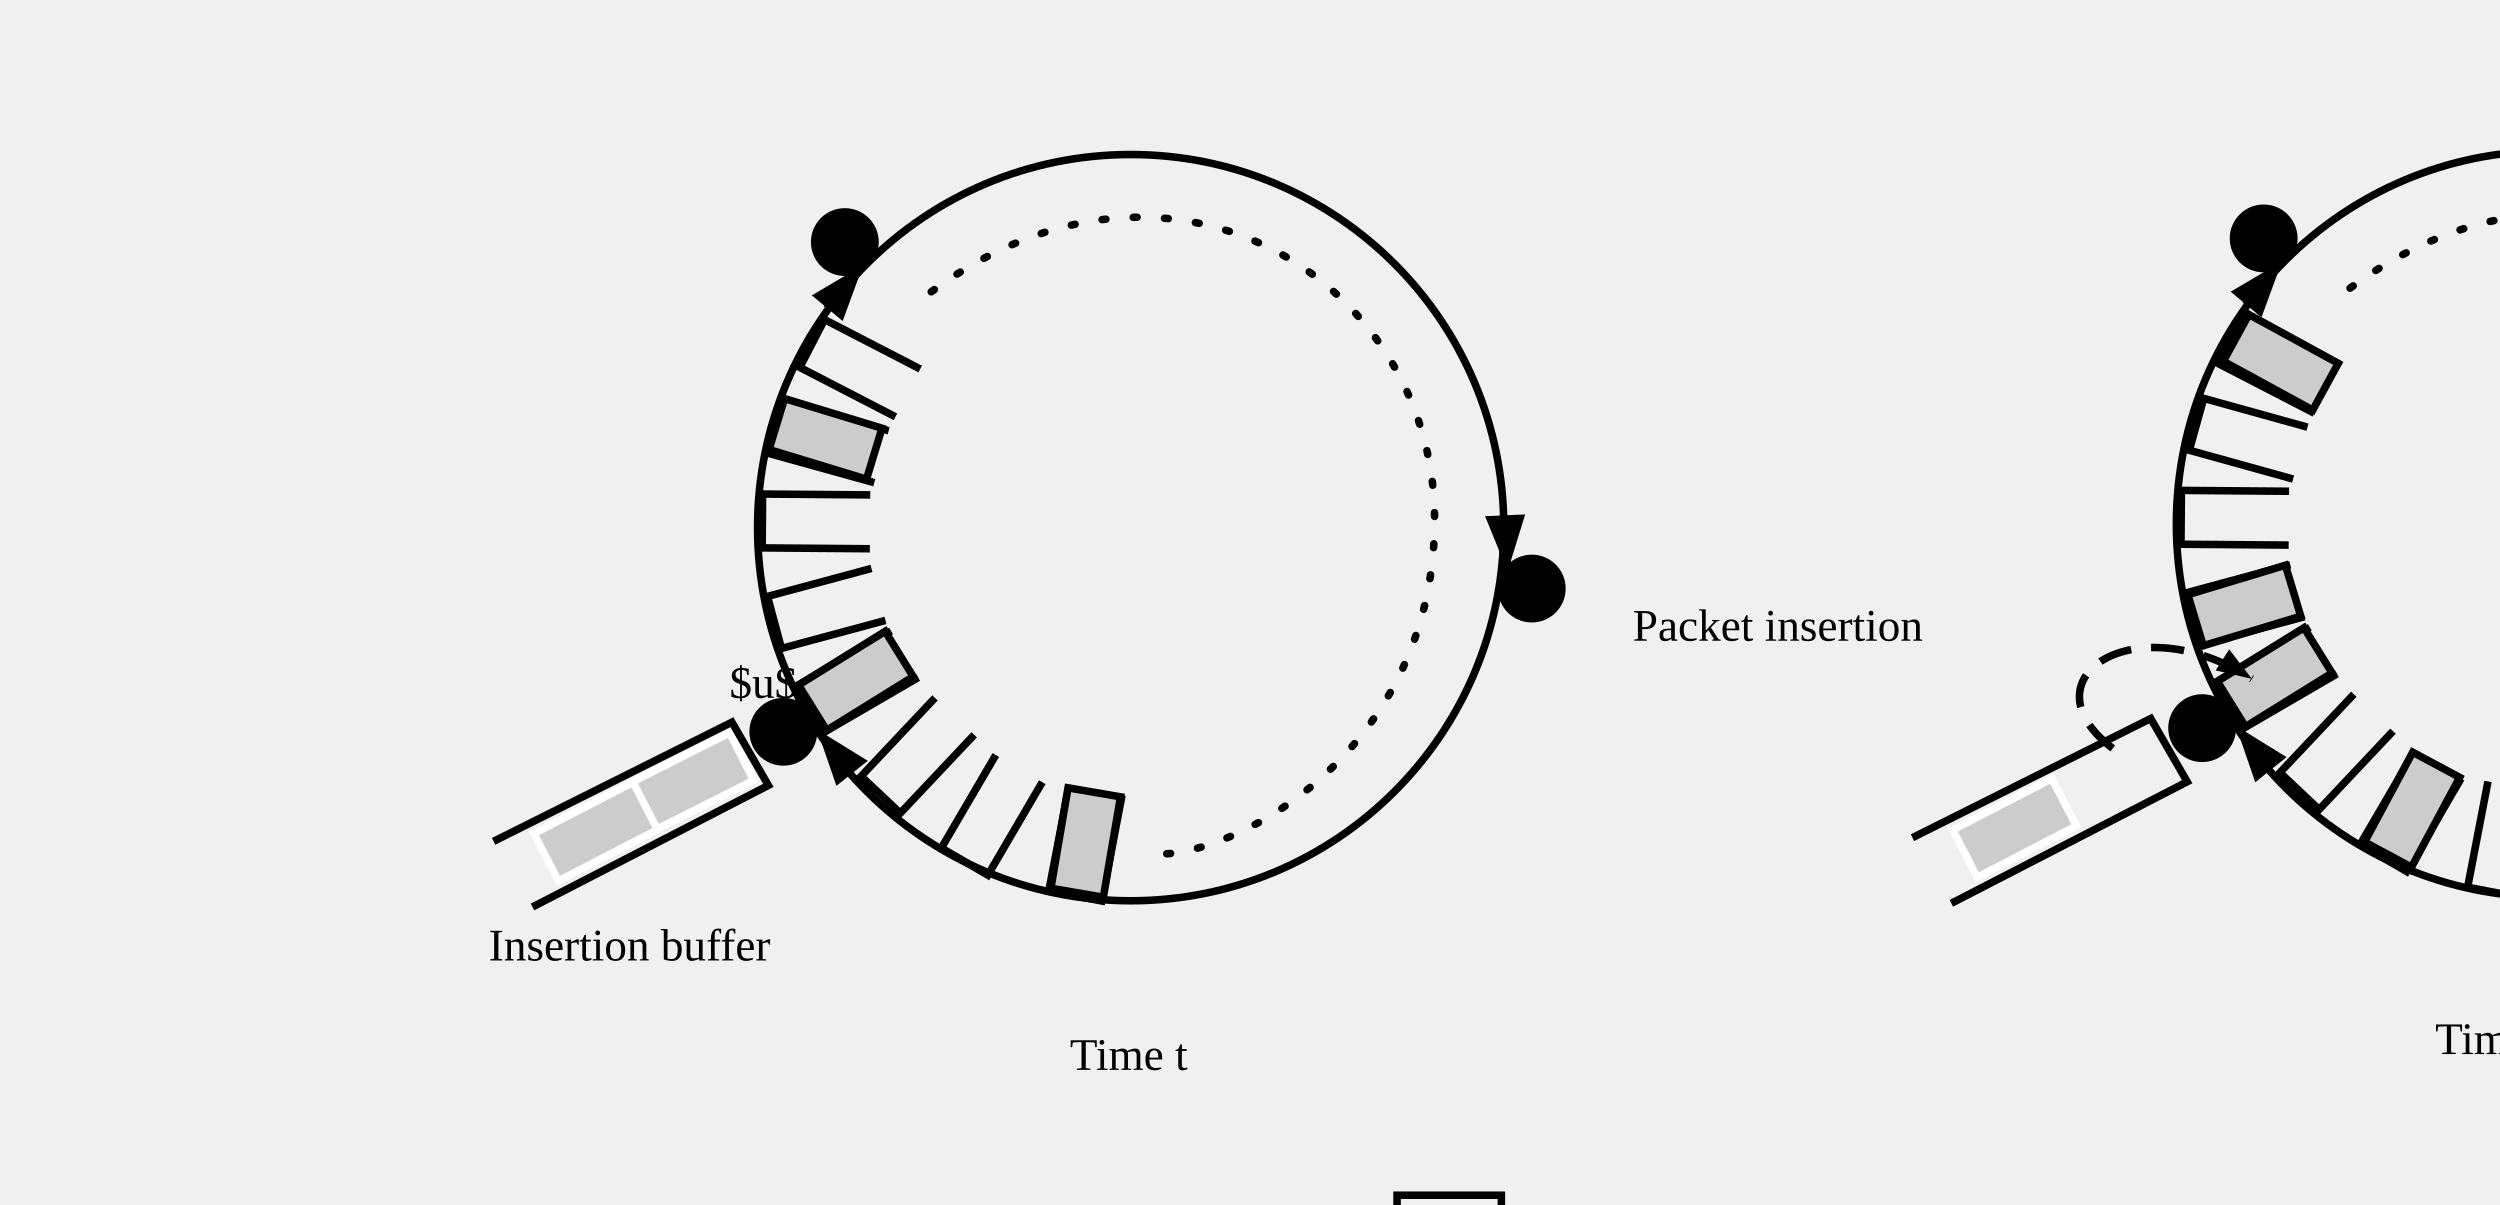
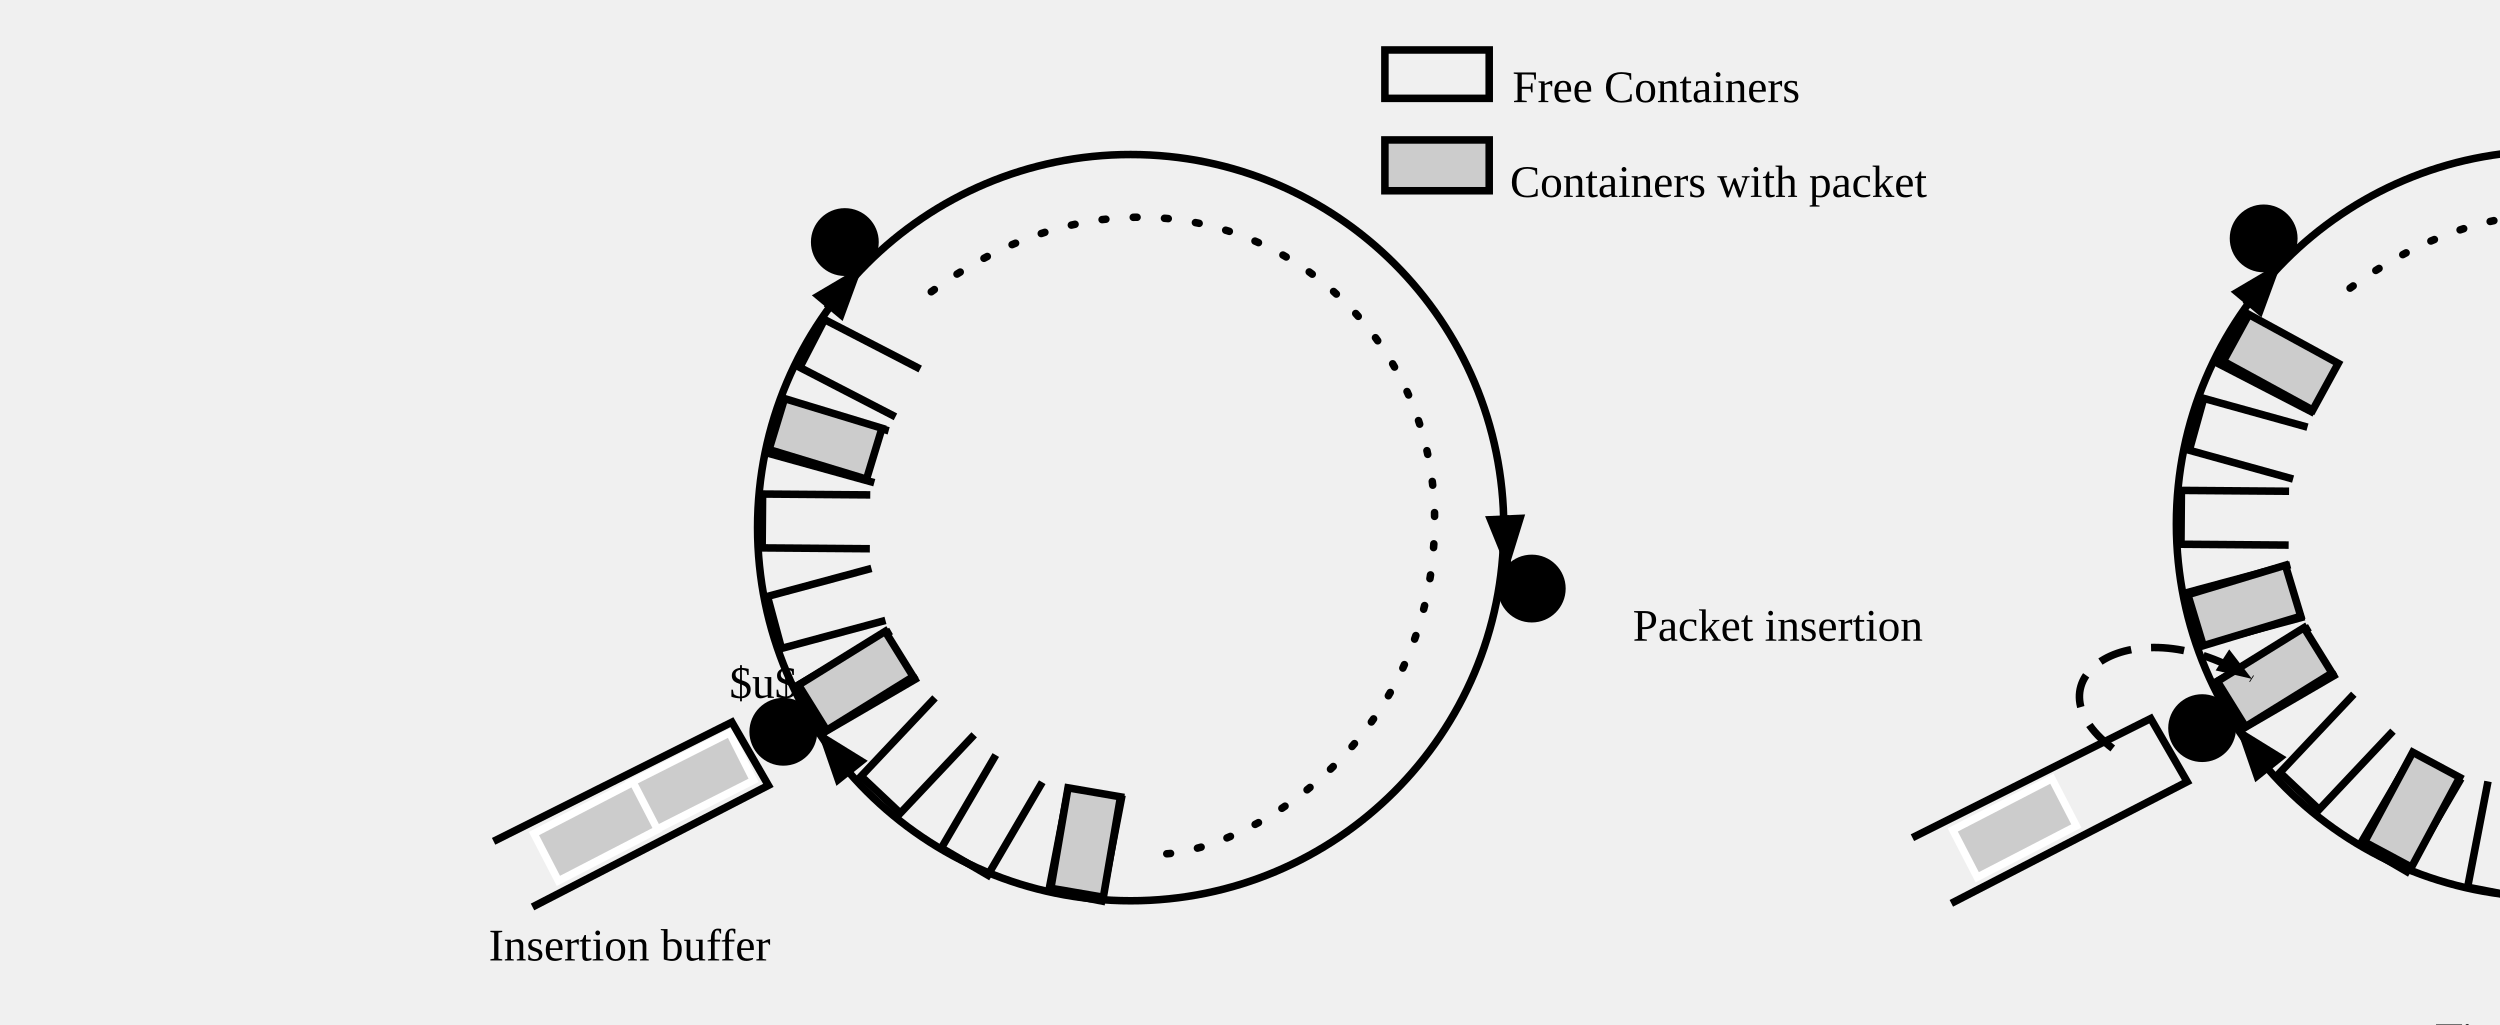
<svg xmlns="http://www.w3.org/2000/svg" xmlns:ns1="http://latexdraw.sourceforge.net/namespaces/latexdraw" version="1.1" baseProfile="full">
  <g>
-     <g ns1:type="circle" id="id1962068133">
+     <g ns1:type="circle" id="id1165099040">
      <circle cx="300.0" cy="140.0" r="99.0" ns1:borderPos="outer" stroke-width="2.0" stroke="black" fill="none" />
    </g>
-     <g ns1:type="circle" id="id1853455625">
+     <g ns1:type="circle" id="id559084550">
      <circle cx="207.839" cy="194.161" r="8.0" ns1:borderPos="outer" stroke-width="2.0" stroke="black" fill="black" />
    </g>
-     <g ns1:type="circle" id="id699902036">
+     <g ns1:type="circle" id="id909818807">
      <circle cx="224.161" cy="64.226" r="8.0" ns1:borderPos="outer" stroke-width="2.0" stroke="black" fill="black" />
    </g>
-     <g ns1:type="joinedLines" id="id1437549892">
+     <g ns1:type="joinedLines" id="id1945519894">
      <polyline points="231.219,150.813 203.633,158.251 207.352,172.044 234.938,164.606 " stroke-width="2.0" stroke="black" fill="none" ns1:rotationAngle="0.0" />
    </g>
-     <g ns1:type="joinedLines" id="id1135147069">
+     <g ns1:type="joinedLines" id="id192759472">
      <polyline points="230.908,131.311 202.338,131.086 202.225,145.371 230.796,145.596 " stroke-width="2.0" stroke="black" fill="none" ns1:rotationAngle="0.0" />
    </g>
-     <g ns1:type="joinedLines" id="id1236905034">
+     <g ns1:type="joinedLines" id="id925047446">
      <polyline points="235.791,114.31 208.259,106.671 204.44,120.437 231.971,128.076 " stroke-width="2.0" stroke="black" fill="none" ns1:rotationAngle="0.0" />
    </g>
-     <g ns1:type="joinedLines" id="id580666314">
-       <polyline points="216.774,193.548 224.516,203.226 " stroke-width="2.0" stroke="black" ns1:rotationAngle="0.0" marker-start="url(#arrow0-580666314)" />
+     <g ns1:type="joinedLines" id="id518419070">
+       <polyline points="216.774,193.548 224.516,203.226 " stroke-width="2.0" stroke="black" ns1:rotationAngle="0.0" marker-start="url(#arrow0-518419070)" />
    </g>
-     <g ns1:type="joinedLines" id="id1397942090">
-       <polyline points="229.032,70.323 219.355,81.935 " stroke-width="2.0" stroke="black" ns1:rotationAngle="0.0" marker-start="url(#arrow0-1397942090)" />
+     <g ns1:type="joinedLines" id="id1940308266">
+       <polyline points="229.032,70.323 219.355,81.935 " stroke-width="2.0" stroke="black" ns1:rotationAngle="0.0" marker-start="url(#arrow0-1940308266)" />
    </g>
-     <g ns1:type="joinedLines" id="id1418286082">
-       <polyline points="400,151.613 399.355,136.774 " stroke-width="2.0" stroke="black" ns1:rotationAngle="0.0" marker-start="url(#arrow0-1418286082)" />
+     <g ns1:type="joinedLines" id="id758628382">
+       <polyline points="400,151.613 399.355,136.774 " stroke-width="2.0" stroke="black" ns1:rotationAngle="0.0" marker-start="url(#arrow0-758628382)" />
    </g>
-     <g ns1:type="joinedLines" id="id2068417564">
+     <g ns1:type="joinedLines" id="id1962969902">
      <polyline points="244.15,97.911 218.769,84.791 212.209,97.481 237.59,110.601 " stroke-width="2.0" stroke="black" fill="none" ns1:rotationAngle="0.0" />
    </g>
-     <g ns1:type="joinedLines" id="id793104024">
+     <g ns1:type="joinedLines" id="id520952981">
      <polyline points="248.082,185.166 228.482,205.956 238.877,215.755 258.476,194.966 " stroke-width="2.0" stroke="black" fill="none" ns1:rotationAngle="0.0" />
    </g>
-     <g ns1:type="joinedLines" id="id218886387">
+     <g ns1:type="joinedLines" id="id188102425">
      <polyline points="264.207,200.33 249.777,224.989 262.106,232.205 276.537,207.545 " stroke-width="2.0" stroke="black" fill="none" ns1:rotationAngle="0.0" />
    </g>
-     <g ns1:type="joinedLines" id="id683844527">
+     <g ns1:type="joinedLines" id="id949285099">
      <polyline points="283.683,208.308 278.28,236.364 292.308,239.065 297.711,211.009 " stroke-width="2.0" stroke="black" fill="none" ns1:rotationAngle="0.0" />
    </g>
-     <g ns1:type="bezierCurve" id="id1343191594">
+     <g ns1:type="bezierCurve" id="id216315944">
      <path d="M 247.097 77.419 C 311.549 29.597 381.281 75.717 380.645 138.71 C 380.009 201.703 323.932 228.937 305.161 226.452 " stroke-width="2.0" stroke="black" fill="none" stroke-linecap="round" stroke-dasharray="1, 7.292" ns1:rotationAngle="0.0" />
    </g>
-     <g ns1:type="rectangle" id="id1921226615" transform="rotate(-80.29143) translate(-459.833 98.08902)">
+     <g ns1:type="rectangle" id="id1786248601" transform="rotate(-80.29143) translate(-459.833 98.08902)">
      <rect x="274.548" y="216.484" width="27.032" height="14.129" ns1:borderPos="outer" stroke-width="2.0" stroke="black" fill="#cccccc" />
    </g>
-     <g ns1:type="circle" id="id1039477230">
+     <g ns1:type="circle" id="id635648596">
      <circle cx="406.419" cy="156.161" r="8.0" ns1:borderPos="outer" stroke-width="2.0" stroke="black" fill="black" />
    </g>
-     <g ns1:type="rectangle" id="id1682928945" transform="rotate(16.91971) translate(24.40993 -68.78601)">
+     <g ns1:type="rectangle" id="id1839789807" transform="rotate(16.91971) translate(24.40993 -68.78601)">
      <rect x="205.516" y="109.387" width="27.032" height="14.129" ns1:borderPos="outer" stroke-width="2.0" stroke="black" fill="#cccccc" />
    </g>
-     <g ns1:type="text" id="id1400575763" fill="black" ns1:position="bl">
+     <g ns1:type="text" id="id1741314877" fill="black" ns1:position="bl">
      <text x="283.871" y="283.871">Time t</text>
    </g>
-     <g ns1:type="joinedLines" id="id1405753944">
+     <g ns1:type="joinedLines" id="id1041269388">
      <polyline points="236.425,167.423 211.733,181.797 218.92,194.144 243.613,179.769 " stroke-width="2.0" stroke="black" fill="none" ns1:rotationAngle="0.0" />
    </g>
-     <g ns1:type="rectangle" id="id252970">
-       <rect x="370.677" y="317.129" width="27.677" height="12.839" ns1:borderPos="outer" stroke-width="2.0" stroke="black" fill="none" />
+     <g ns1:type="rectangle" id="id1528331060">
+       <rect x="367.452" y="13.258" width="27.677" height="12.839" ns1:borderPos="outer" stroke-width="2.0" stroke="black" fill="none" />
    </g>
-     <g ns1:type="text" id="id1053539995" fill="black" ns1:position="bl">
-       <text x="403.871" y="356.129">Containers with packet</text>
+     <g ns1:type="text" id="id1619114041" fill="black" ns1:position="bl">
+       <text x="400.645" y="52.258">Containers with packet</text>
    </g>
-     <g ns1:type="rectangle" id="id540530660">
-       <rect x="370.677" y="341" width="27.677" height="13.484" ns1:borderPos="outer" stroke-width="2.0" stroke="black" fill="#cccccc" />
+     <g ns1:type="rectangle" id="id2027466438">
+       <rect x="367.452" y="37.129" width="27.677" height="13.484" ns1:borderPos="outer" stroke-width="2.0" stroke="black" fill="#cccccc" />
    </g>
-     <g ns1:type="text" id="id510899092" fill="black" ns1:position="bl">
-       <text x="404.516" y="330.968">Free Containers</text>
+     <g ns1:type="text" id="id1481991721" fill="black" ns1:position="bl">
+       <text x="401.29" y="27.097">Free Containers</text>
    </g>
-     <g ns1:type="rectangle" id="id6672201" transform="rotate(-26.81773) translate(-113.3193 60.49981)">
+     <g ns1:type="rectangle" id="id1707498875" transform="rotate(-26.81773) translate(-113.3193 60.49981)">
      <rect x="168.742" y="200.355" width="29.613" height="14.129" ns1:borderPos="outer" stroke-width="2.0" stroke="white" fill="#cccccc" />
    </g>
-     <g ns1:type="rectangle" id="id337072405" transform="rotate(-27.34765) translate(-119.0278 47.95271)">
+     <g ns1:type="rectangle" id="id193211814" transform="rotate(-27.34765) translate(-119.0278 47.95271)">
      <rect x="143.258" y="213.581" width="29.613" height="14.129" ns1:borderPos="outer" stroke-width="2.0" stroke="white" fill="#cccccc" />
    </g>
-     <g ns1:type="rectangle" id="id969549105" transform="rotate(-31.79947) translate(-129.2784 92.5529)">
+     <g ns1:type="rectangle" id="id795463981" transform="rotate(-31.79947) translate(-129.2784 92.5529)">
      <rect x="213.581" y="173.581" width="27.032" height="14.129" ns1:borderPos="outer" stroke-width="2.0" stroke="black" fill="#cccccc" />
    </g>
-     <g ns1:type="joinedLines" id="id660822647">
+     <g ns1:type="joinedLines" id="id370309205">
      <polyline points="130.968,223.226 194.194,191.613 203.871,208.387 141.29,240.645 " stroke-width="2.0" stroke="black" fill="none" ns1:rotationAngle="0.0" />
    </g>
-     <g ns1:type="text" id="id495336365" fill="black" ns1:position="bl">
+     <g ns1:type="text" id="id611304915" fill="black" ns1:position="bl">
      <text x="129.677" y="254.839">Insertion buffer</text>
    </g>
-     <g ns1:type="circle" id="id546011784">
+     <g ns1:type="circle" id="id565891547">
      <circle cx="676.452" cy="139.032" r="99.0" ns1:borderPos="outer" stroke-width="2.0" stroke="black" fill="none" />
    </g>
-     <g ns1:type="circle" id="id304866410">
+     <g ns1:type="circle" id="id1256805571">
      <circle cx="584.29" cy="193.194" r="8.0" ns1:borderPos="outer" stroke-width="2.0" stroke="black" fill="black" />
    </g>
-     <g ns1:type="circle" id="id1173920952">
+     <g ns1:type="circle" id="id1731292876">
      <circle cx="600.613" cy="63.258" r="8.0" ns1:borderPos="outer" stroke-width="2.0" stroke="black" fill="black" />
    </g>
-     <g ns1:type="joinedLines" id="id1724306349">
+     <g ns1:type="joinedLines" id="id770599777">
      <polyline points="607.671,149.845 580.085,157.284 583.804,171.077 611.39,163.638 " stroke-width="2.0" stroke="black" fill="none" ns1:rotationAngle="0.0" />
    </g>
-     <g ns1:type="joinedLines" id="id1051317712">
+     <g ns1:type="joinedLines" id="id1128077613">
      <polyline points="607.36,130.343 578.789,130.118 578.677,144.403 607.247,144.628 " stroke-width="2.0" stroke="black" fill="none" ns1:rotationAngle="0.0" />
    </g>
-     <g ns1:type="joinedLines" id="id1581355563">
+     <g ns1:type="joinedLines" id="id1002126725">
      <polyline points="612.242,113.342 584.711,105.703 580.891,119.469 608.423,127.108 " stroke-width="2.0" stroke="black" fill="none" ns1:rotationAngle="0.0" />
    </g>
-     <g ns1:type="joinedLines" id="id1032747544">
-       <polyline points="593.226,192.581 600.968,202.258 " stroke-width="2.0" stroke="black" ns1:rotationAngle="0.0" marker-start="url(#arrow0-1032747544)" />
+     <g ns1:type="joinedLines" id="id222800093">
+       <polyline points="593.226,192.581 600.968,202.258 " stroke-width="2.0" stroke="black" ns1:rotationAngle="0.0" marker-start="url(#arrow0-222800093)" />
    </g>
-     <g ns1:type="joinedLines" id="id839183871">
-       <polyline points="605.484,69.355 595.806,80.968 " stroke-width="2.0" stroke="black" ns1:rotationAngle="0.0" marker-start="url(#arrow0-839183871)" />
+     <g ns1:type="joinedLines" id="id234459310">
+       <polyline points="605.484,69.355 595.806,80.968 " stroke-width="2.0" stroke="black" ns1:rotationAngle="0.0" marker-start="url(#arrow0-234459310)" />
    </g>
-     <g ns1:type="joinedLines" id="id2027968592">
-       <polyline points="776.452,150.645 775.806,135.806 " stroke-width="2.0" stroke="black" ns1:rotationAngle="0.0" marker-start="url(#arrow0-2027968592)" />
+     <g ns1:type="joinedLines" id="id1518151342">
+       <polyline points="776.452,150.645 775.806,135.806 " stroke-width="2.0" stroke="black" ns1:rotationAngle="0.0" marker-start="url(#arrow0-1518151342)" />
    </g>
-     <g ns1:type="joinedLines" id="id974617038">
+     <g ns1:type="joinedLines" id="id318467815">
      <polyline points="620.602,96.943 595.221,83.823 588.661,96.513 614.042,109.633 " stroke-width="2.0" stroke="black" fill="none" ns1:rotationAngle="0.0" />
    </g>
-     <g ns1:type="joinedLines" id="id1935535826">
+     <g ns1:type="joinedLines" id="id672584957">
      <polyline points="624.533,184.199 604.934,204.988 615.328,214.788 634.928,193.998 " stroke-width="2.0" stroke="black" fill="none" ns1:rotationAngle="0.0" />
    </g>
-     <g ns1:type="joinedLines" id="id354224117">
+     <g ns1:type="joinedLines" id="id87519969">
      <polyline points="640.659,199.362 626.228,224.022 638.558,231.237 652.988,206.577 " stroke-width="2.0" stroke="black" fill="none" ns1:rotationAngle="0.0" />
    </g>
-     <g ns1:type="joinedLines" id="id681950535">
+     <g ns1:type="joinedLines" id="id1858854651">
      <polyline points="660.134,207.34 654.732,235.396 668.76,238.098 674.162,210.042 " stroke-width="2.0" stroke="black" fill="none" ns1:rotationAngle="0.0" />
    </g>
-     <g ns1:type="bezierCurve" id="id1864948344">
+     <g ns1:type="bezierCurve" id="id166736475">
      <path d="M 623.548 76.452 C 688.001 28.629 757.733 74.749 757.097 137.742 C 756.461 200.735 700.383 227.969 681.613 225.484 " stroke-width="2.0" stroke="black" fill="none" stroke-linecap="round" stroke-dasharray="1, 7.292" ns1:rotationAngle="0.0" />
    </g>
-     <g ns1:type="rectangle" id="id1235239709" transform="rotate(-61.79429) translate(-526.8393 450.7064)">
+     <g ns1:type="rectangle" id="id1805902518" transform="rotate(-61.79429) translate(-526.8393 450.7064)">
      <rect x="626.484" y="207.774" width="27.032" height="14.129" ns1:borderPos="outer" stroke-width="2.0" stroke="black" fill="#cccccc" />
    </g>
-     <g ns1:type="circle" id="id1208377000">
+     <g ns1:type="circle" id="id597064503">
      <circle cx="782.871" cy="155.194" r="8.0" ns1:borderPos="outer" stroke-width="2.0" stroke="black" fill="black" />
    </g>
-     <g ns1:type="rectangle" id="id461747906" transform="rotate(28.6437) translate(-27.98055 -301.8555)">
+     <g ns1:type="rectangle" id="id1925647996" transform="rotate(28.6437) translate(-27.98055 -301.8555)">
      <rect x="591.645" y="89.065" width="27.032" height="14.129" ns1:borderPos="outer" stroke-width="2.0" stroke="black" fill="#cccccc" />
    </g>
-     <g ns1:type="text" id="id1089166723" fill="black" ns1:position="bl">
+     <g ns1:type="text" id="id123836014" fill="black" ns1:position="bl">
      <text x="646.129" y="279.677">Time t +1</text>
    </g>
-     <g ns1:type="joinedLines" id="id1986969850">
+     <g ns1:type="joinedLines" id="id1293929488">
      <polyline points="612.877,166.455 588.185,180.83 595.372,193.176 620.064,178.802 " stroke-width="2.0" stroke="black" fill="none" ns1:rotationAngle="0.0" />
    </g>
-     <g ns1:type="rectangle" id="id1138762830" transform="rotate(-27.34765) translate(-160.6572 220.9984)">
+     <g ns1:type="rectangle" id="id569714285" transform="rotate(-27.34765) translate(-160.6572 220.9984)">
      <rect x="519.71" y="212.613" width="29.613" height="14.129" ns1:borderPos="outer" stroke-width="2.0" stroke="white" fill="#cccccc" />
    </g>
-     <g ns1:type="rectangle" id="id1494490145" transform="rotate(-31.79947) translate(-185.2747 291.0686)">
+     <g ns1:type="rectangle" id="id425730242" transform="rotate(-31.79947) translate(-185.2747 291.0686)">
      <rect x="590.032" y="172.613" width="27.032" height="14.129" ns1:borderPos="outer" stroke-width="2.0" stroke="black" fill="#cccccc" />
    </g>
-     <g ns1:type="joinedLines" id="id1997181917">
+     <g ns1:type="joinedLines" id="id792740922">
      <polyline points="507.419,222.258 570.645,190.645 580.323,207.419 517.742,239.677 " stroke-width="2.0" stroke="black" fill="none" ns1:rotationAngle="0.0" />
    </g>
-     <g ns1:type="bezierCurve" id="id1019093141">
-       <path d="M 560.569 198.581 C 536.304 180.105 566.454 160.142 597.495 180.128 " stroke-width="2.0" stroke="black" fill="none" stroke-dasharray="8.819, 5.292" ns1:rotationAngle="0.0" marker-end="url(#arrow1-1019093141)" />
+     <g ns1:type="bezierCurve" id="id2112769927">
+       <path d="M 560.569 198.581 C 536.304 180.105 566.454 160.142 597.495 180.128 " stroke-width="2.0" stroke="black" fill="none" stroke-dasharray="8.819, 5.292" ns1:rotationAngle="0.0" marker-end="url(#arrow1-2112769927)" />
    </g>
-     <g ns1:type="text" id="id693431800" fill="black" ns1:position="bl">
+     <g ns1:type="text" id="id1684107831" fill="black" ns1:position="bl">
      <text x="433.226" y="170">Packet insertion</text>
    </g>
-     <g ns1:type="rectangle" id="id1688455887" transform="rotate(-16.82179) translate(-71.9711 165.4565)">
+     <g ns1:type="rectangle" id="id1811716939" transform="rotate(-16.82179) translate(-71.9711 165.4565)">
      <rect x="581.968" y="153.581" width="27.032" height="14.129" ns1:borderPos="outer" stroke-width="2.0" stroke="black" fill="#cccccc" />
    </g>
-     <g ns1:type="text" id="id584970210" fill="black" ns1:position="bl">
+     <g ns1:type="text" id="id1315212245" fill="black" ns1:position="bl">
      <text x="193.548" y="185.161">$u$</text>
    </g>
  </g>
  <defs>
-     <marker overflow="visible" orient="auto" id="arrow0-580666314">
+     <marker overflow="visible" orient="auto" id="arrow0-518419070">
      <path d="M 0.0 0.0 L 7.452 2.661 L 7.452 0.0 L 7.452 -2.661 z " ns1:arrSizeNum="4.0" fill="black" />
    </marker>
-     <marker overflow="visible" orient="auto" id="arrow0-1397942090">
+     <marker overflow="visible" orient="auto" id="arrow0-1940308266">
      <path d="M 0.0 0.0 L 7.452 2.661 L 7.452 0.0 L 7.452 -2.661 z " ns1:arrSizeNum="4.0" fill="black" />
    </marker>
-     <marker overflow="visible" orient="auto" id="arrow0-1418286082">
+     <marker overflow="visible" orient="auto" id="arrow0-758628382">
      <path d="M 0.0 0.0 L 7.452 2.661 L 7.452 0.0 L 7.452 -2.661 z " ns1:arrSizeNum="4.0" fill="black" />
    </marker>
-     <marker overflow="visible" orient="auto" id="arrow0-1032747544">
+     <marker overflow="visible" orient="auto" id="arrow0-222800093">
      <path d="M 0.0 0.0 L 7.452 2.661 L 7.452 0.0 L 7.452 -2.661 z " ns1:arrSizeNum="4.0" fill="black" />
    </marker>
-     <marker overflow="visible" orient="auto" id="arrow0-839183871">
+     <marker overflow="visible" orient="auto" id="arrow0-234459310">
      <path d="M 0.0 0.0 L 7.452 2.661 L 7.452 0.0 L 7.452 -2.661 z " ns1:arrSizeNum="4.0" fill="black" />
    </marker>
-     <marker overflow="visible" orient="auto" id="arrow0-2027968592">
+     <marker overflow="visible" orient="auto" id="arrow0-1518151342">
      <path d="M 0.0 0.0 L 7.452 2.661 L 7.452 0.0 L 7.452 -2.661 z " ns1:arrSizeNum="4.0" fill="black" />
    </marker>
-     <marker overflow="visible" orient="auto" id="arrow1-1019093141">
+     <marker overflow="visible" orient="auto" id="arrow1-2112769927">
      <path d="M 0.0 0.0 L -4.652 1.661 L -4.652 0.0 L -4.652 -1.661 z " ns1:arrSizeNum="2.0" fill="black" />
    </marker>
  </defs>
</svg>
